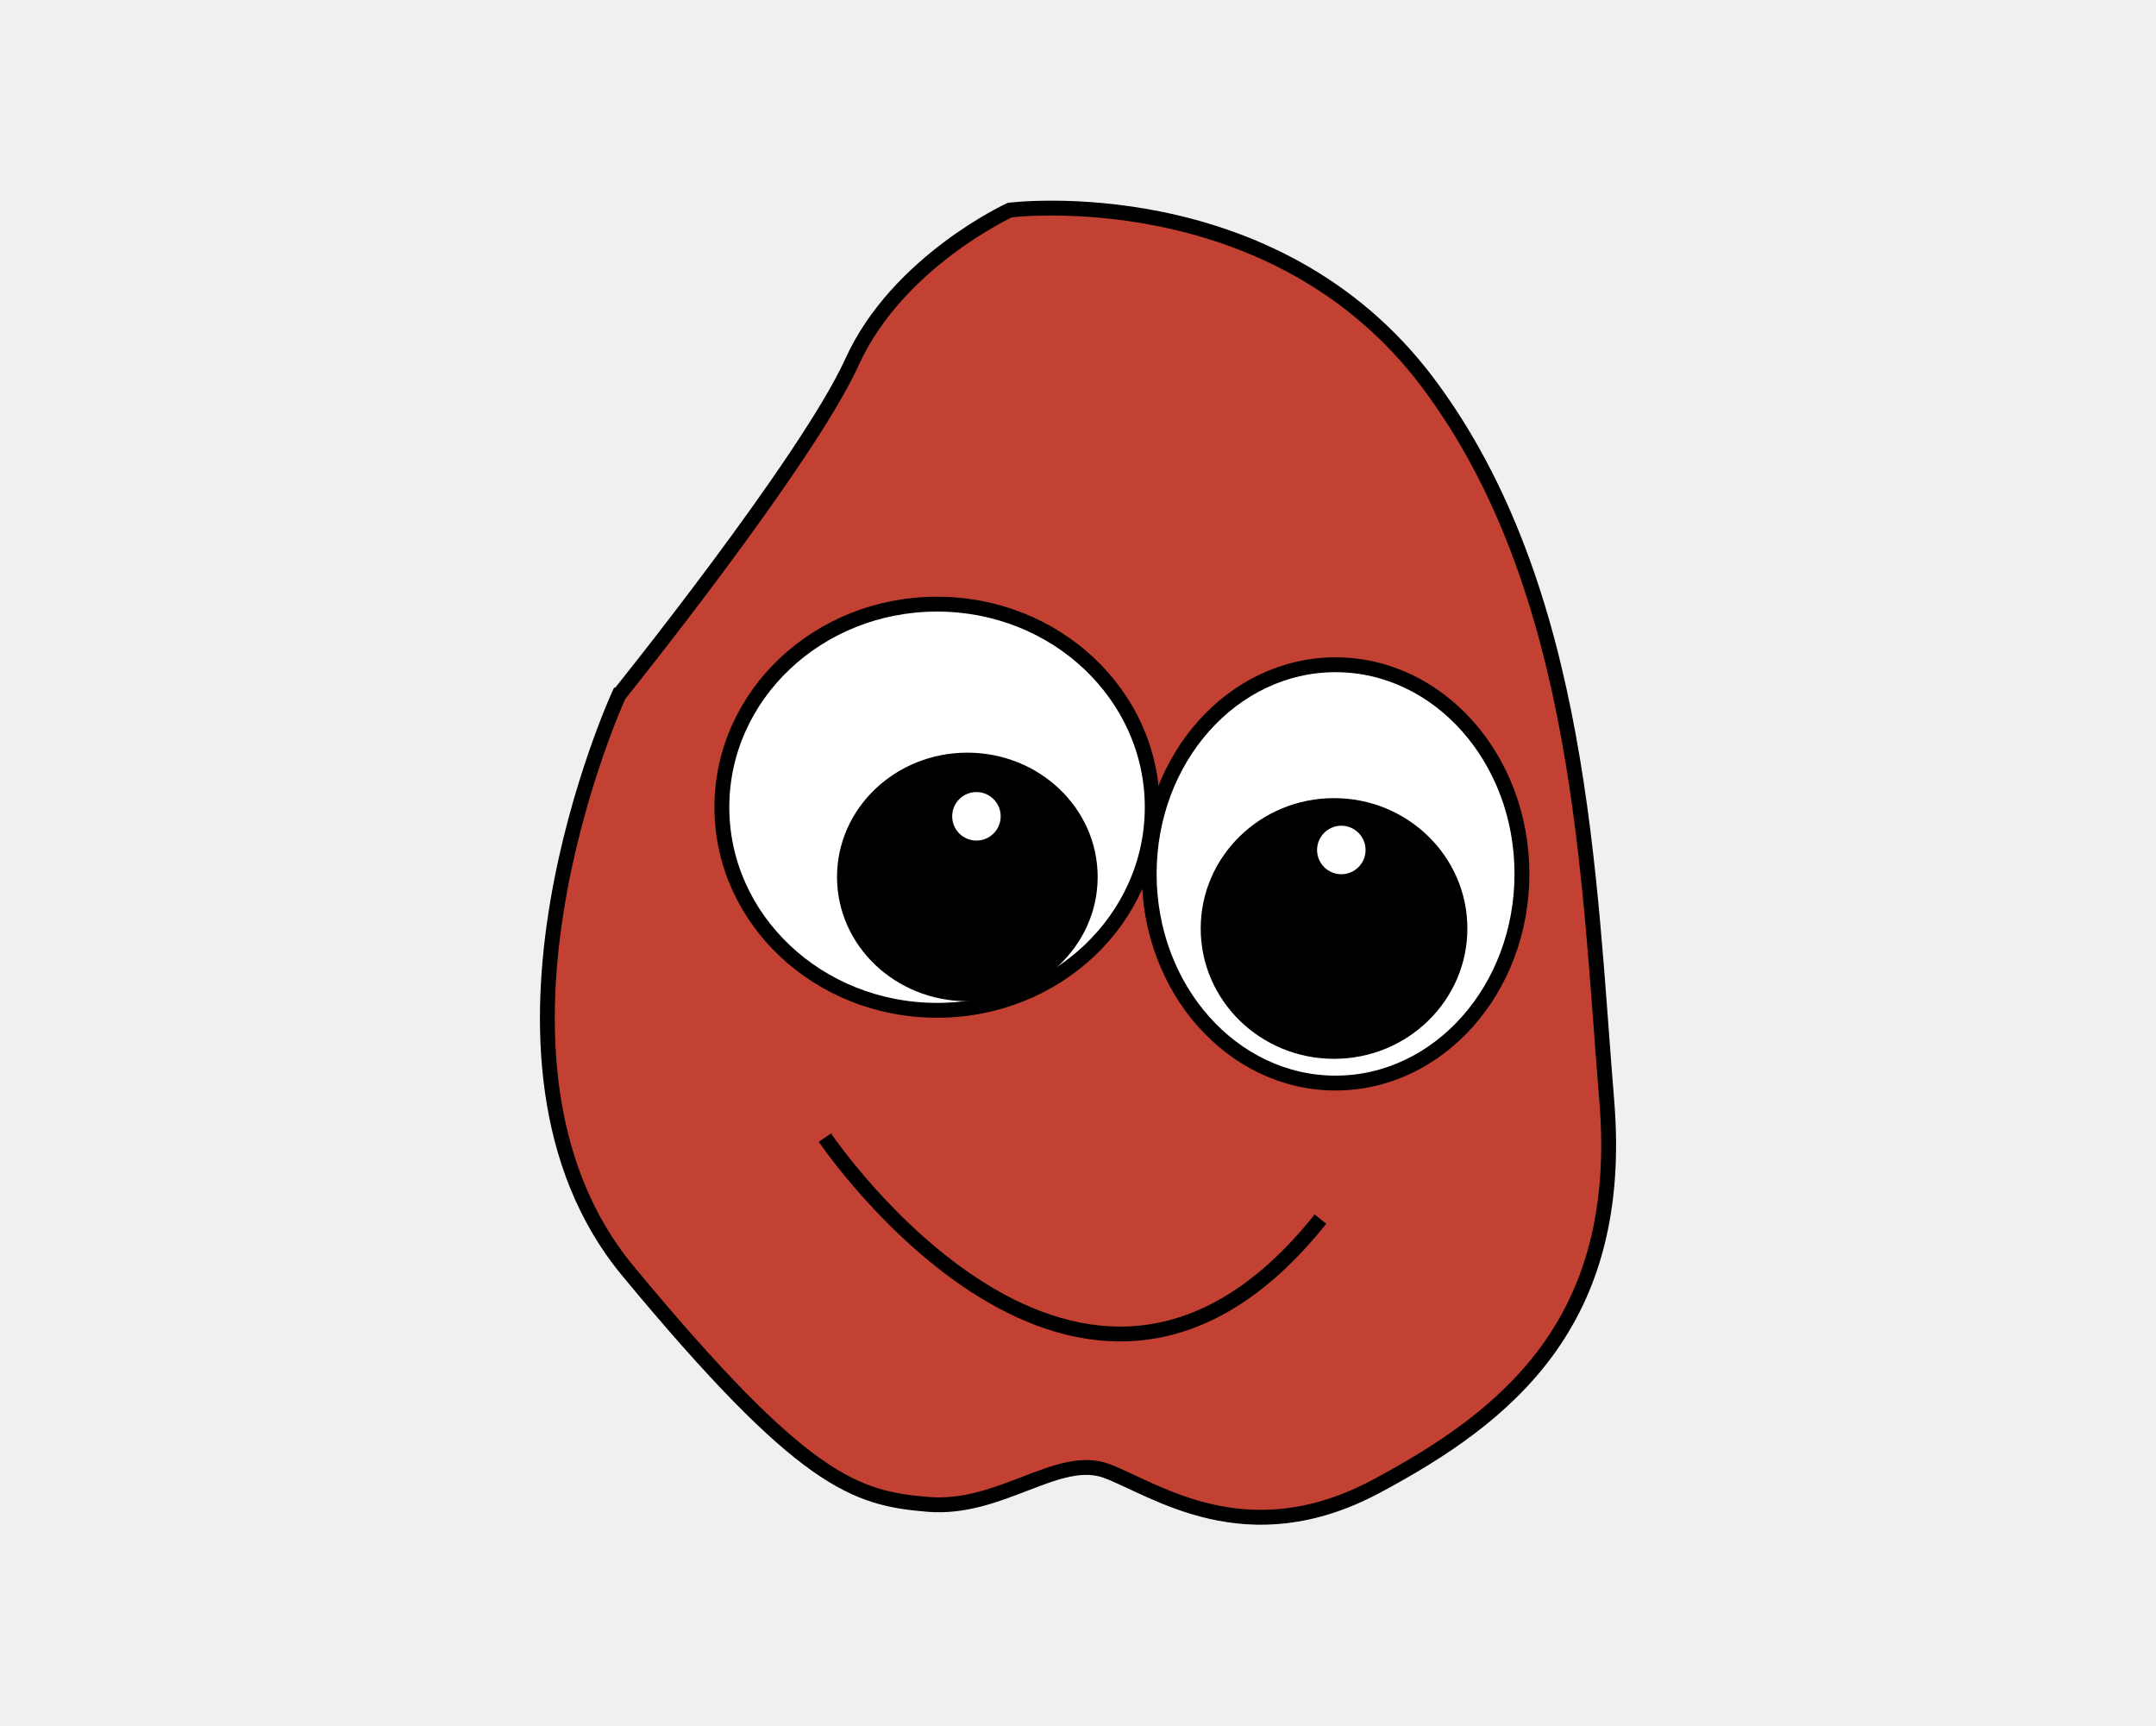
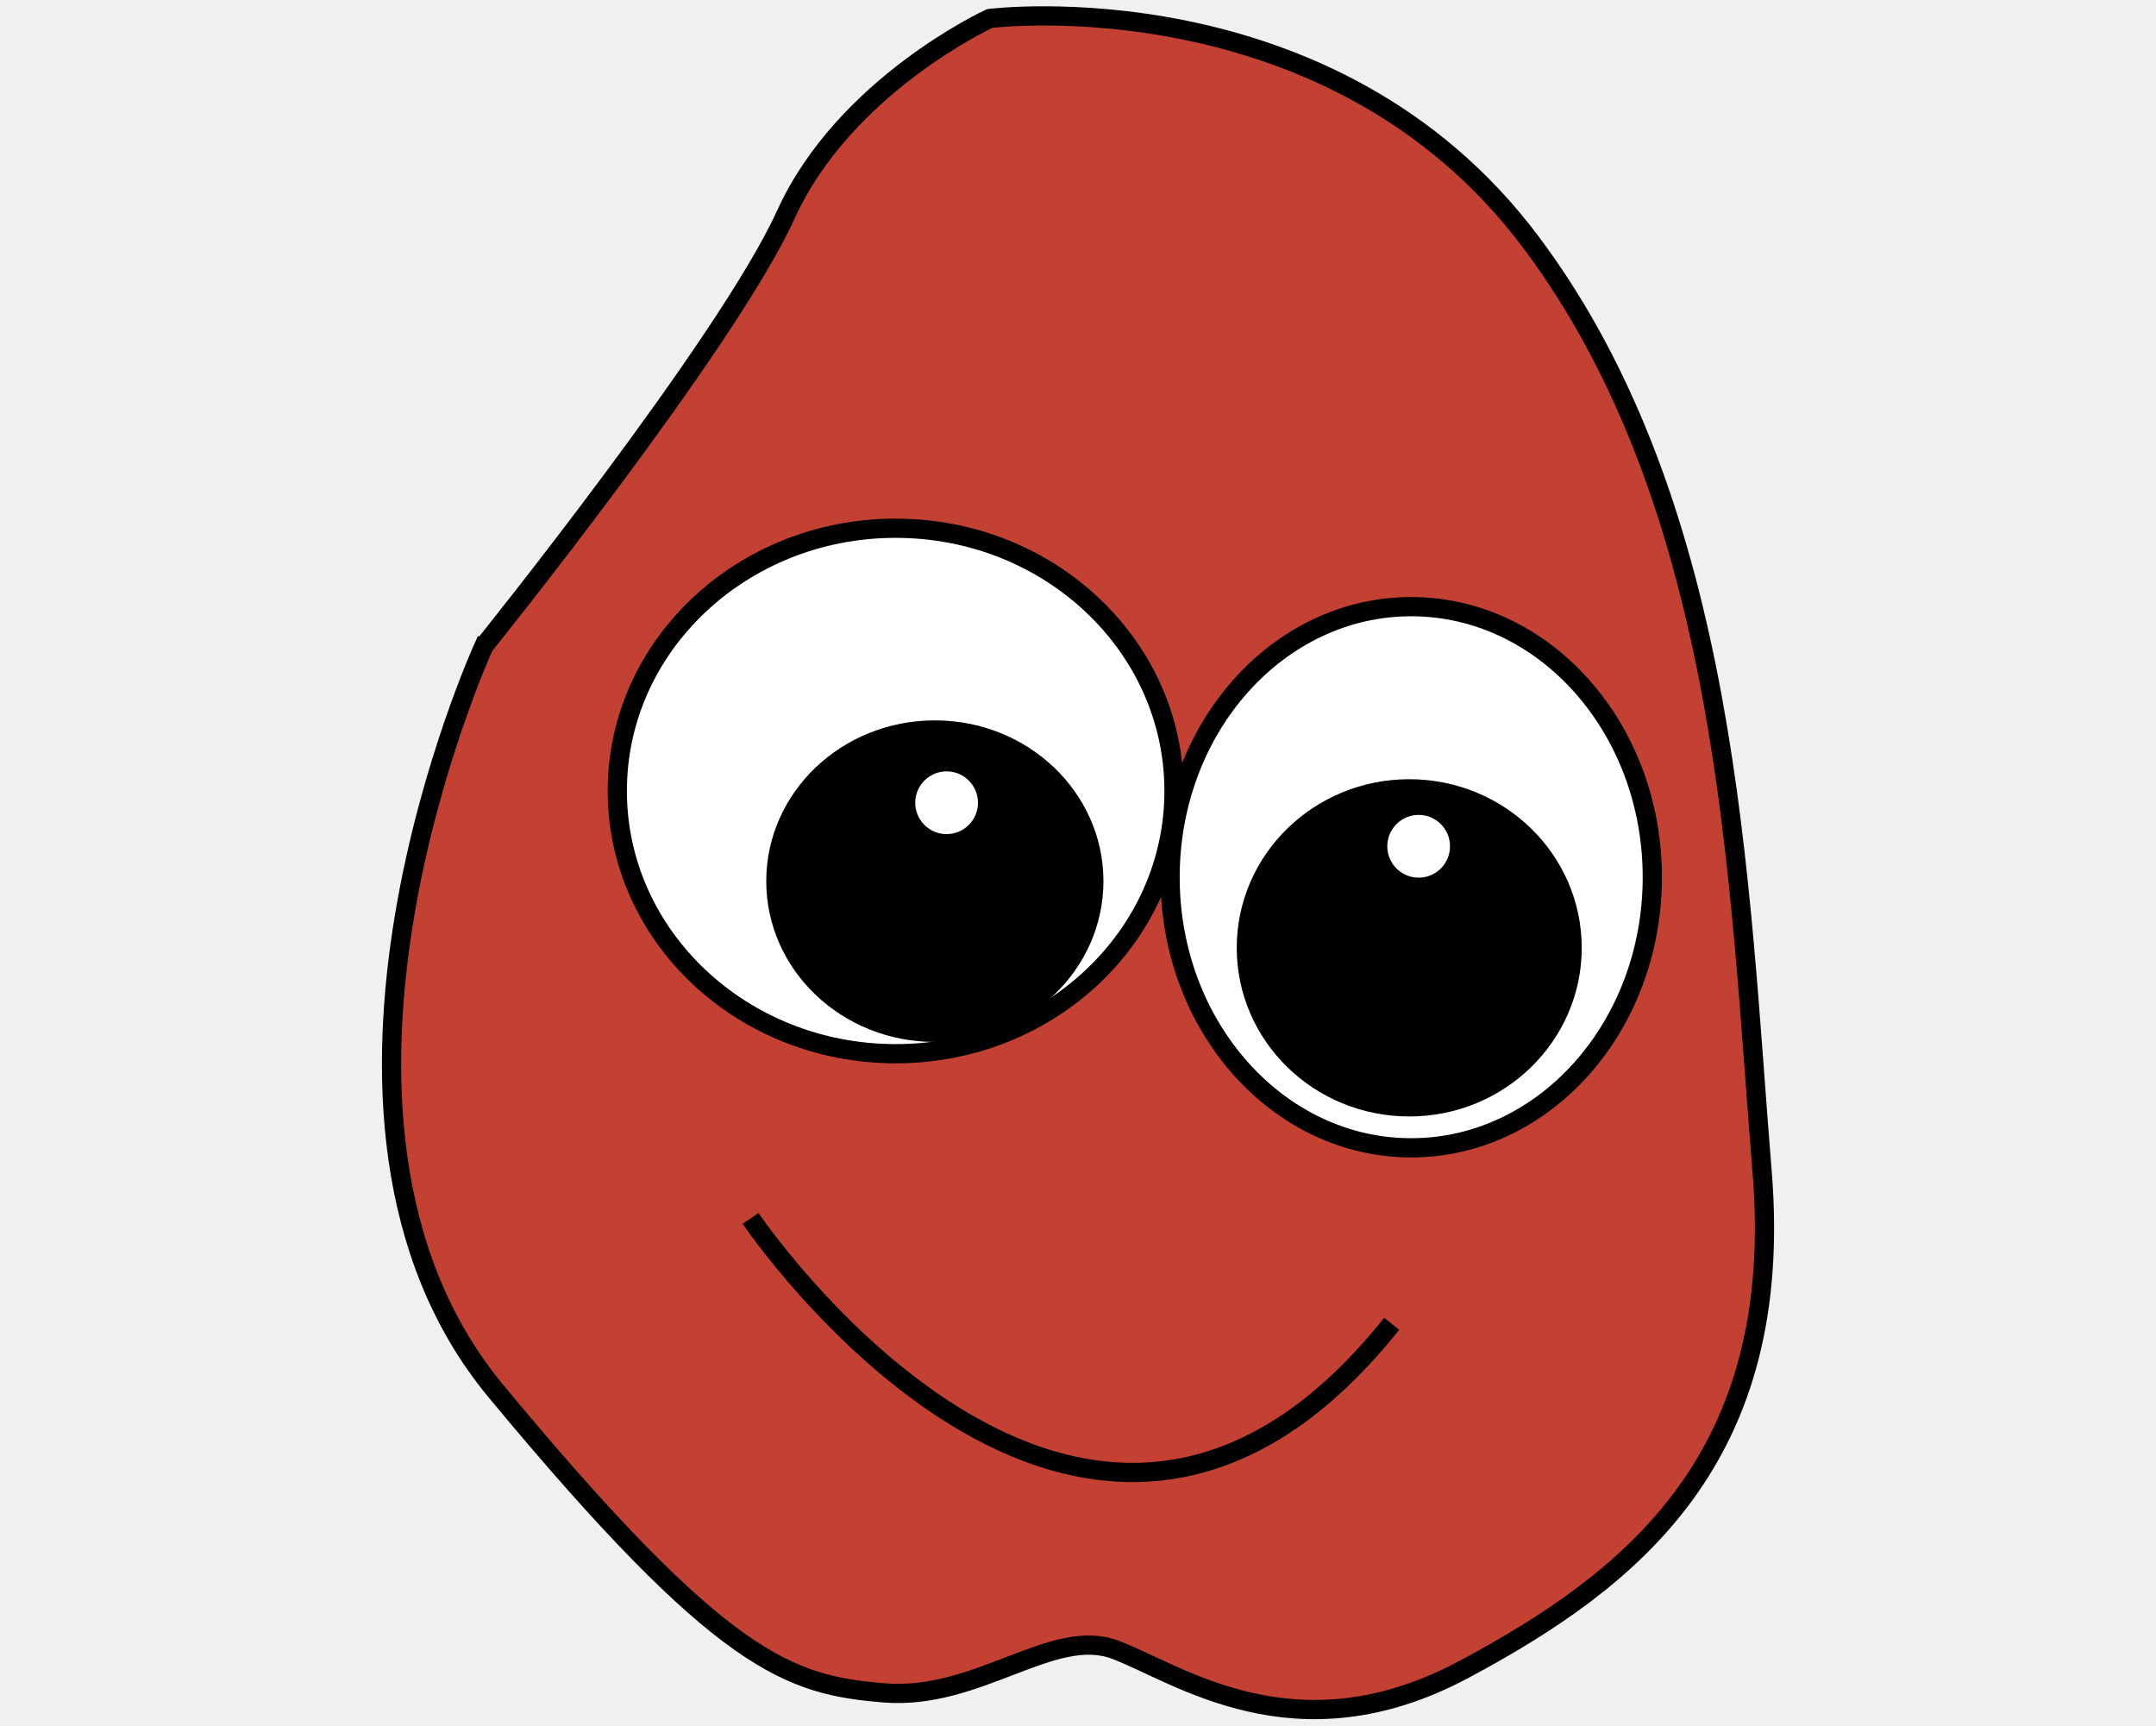
<svg xmlns="http://www.w3.org/2000/svg" version="1.1" id="svg16" width="256" height="204.8" viewBox="0 0 256 204.8">
  <defs id="defs20" />
  <g id="g22">
-     <g id="g839" transform="matrix(1.764226,0,0,1.764226,-46.70698,-6.724428)">
+     <g id="g839" transform="matrix(2.282345,0,0,2.282345,-98.01507,-38.77218)">
      <path style="fill:#c24132;fill-opacity:1;stroke:#000000;stroke-width:1px;stroke-linecap:butt;stroke-linejoin:miter;stroke-opacity:1" d="m 68.124,50.583 c 0,0 -11.218,24.476 0.612,38.753 11.83,14.278 15.297,15.297 20.193,15.705 4.895,0.408 8.771,-3.467 12.034,-2.244 3.263,1.224 9.382,5.711 18.153,1.02 8.771,-4.691 16.725,-11.014 15.501,-25.904 C 133.393,63.025 132.985,43.445 122.583,29.575 112.181,15.705 94.436,17.949 94.436,17.949 c 0,0 -7.547,3.467 -10.606,10.198 -3.059,6.731 -15.705,22.436 -15.705,22.436 z" id="path535" />
      <ellipse style="fill:#ffffff;fill-rule:evenodd;stroke:#000000" id="path886" cx="89.541" cy="58.13" rx="14.482" ry="13.666" />
      <ellipse style="fill:#ffffff;fill-rule:evenodd;stroke:#000000" id="path910" cx="116.362" cy="62.617" rx="12.544" ry="14.074" />
      <ellipse style="fill:#000000;fill-rule:evenodd" id="path1036" cx="91.58" cy="62.821" rx="8.771" ry="8.363" />
      <ellipse style="fill:#000000;fill-rule:evenodd;stroke:none" id="path1140" cx="116.26" cy="66.289" rx="8.974" ry="8.771" />
      <circle style="fill:#ffffff;fill-rule:evenodd" id="path4550-6" cx="116.75" cy="61.007" r="1.632" />
      <path style="fill:none;stroke:#000000;stroke-width:1px;stroke-linecap:butt;stroke-linejoin:miter;stroke-opacity:1" d="m 81.994,80.362 c 0,0 17.273,25.647 33.351,5.484" id="path4446" />
      <circle style="fill:#ffffff;fill-rule:evenodd" id="path4550" cx="92.192" cy="58.742" r="1.632" />
    </g>
  </g>
</svg>
